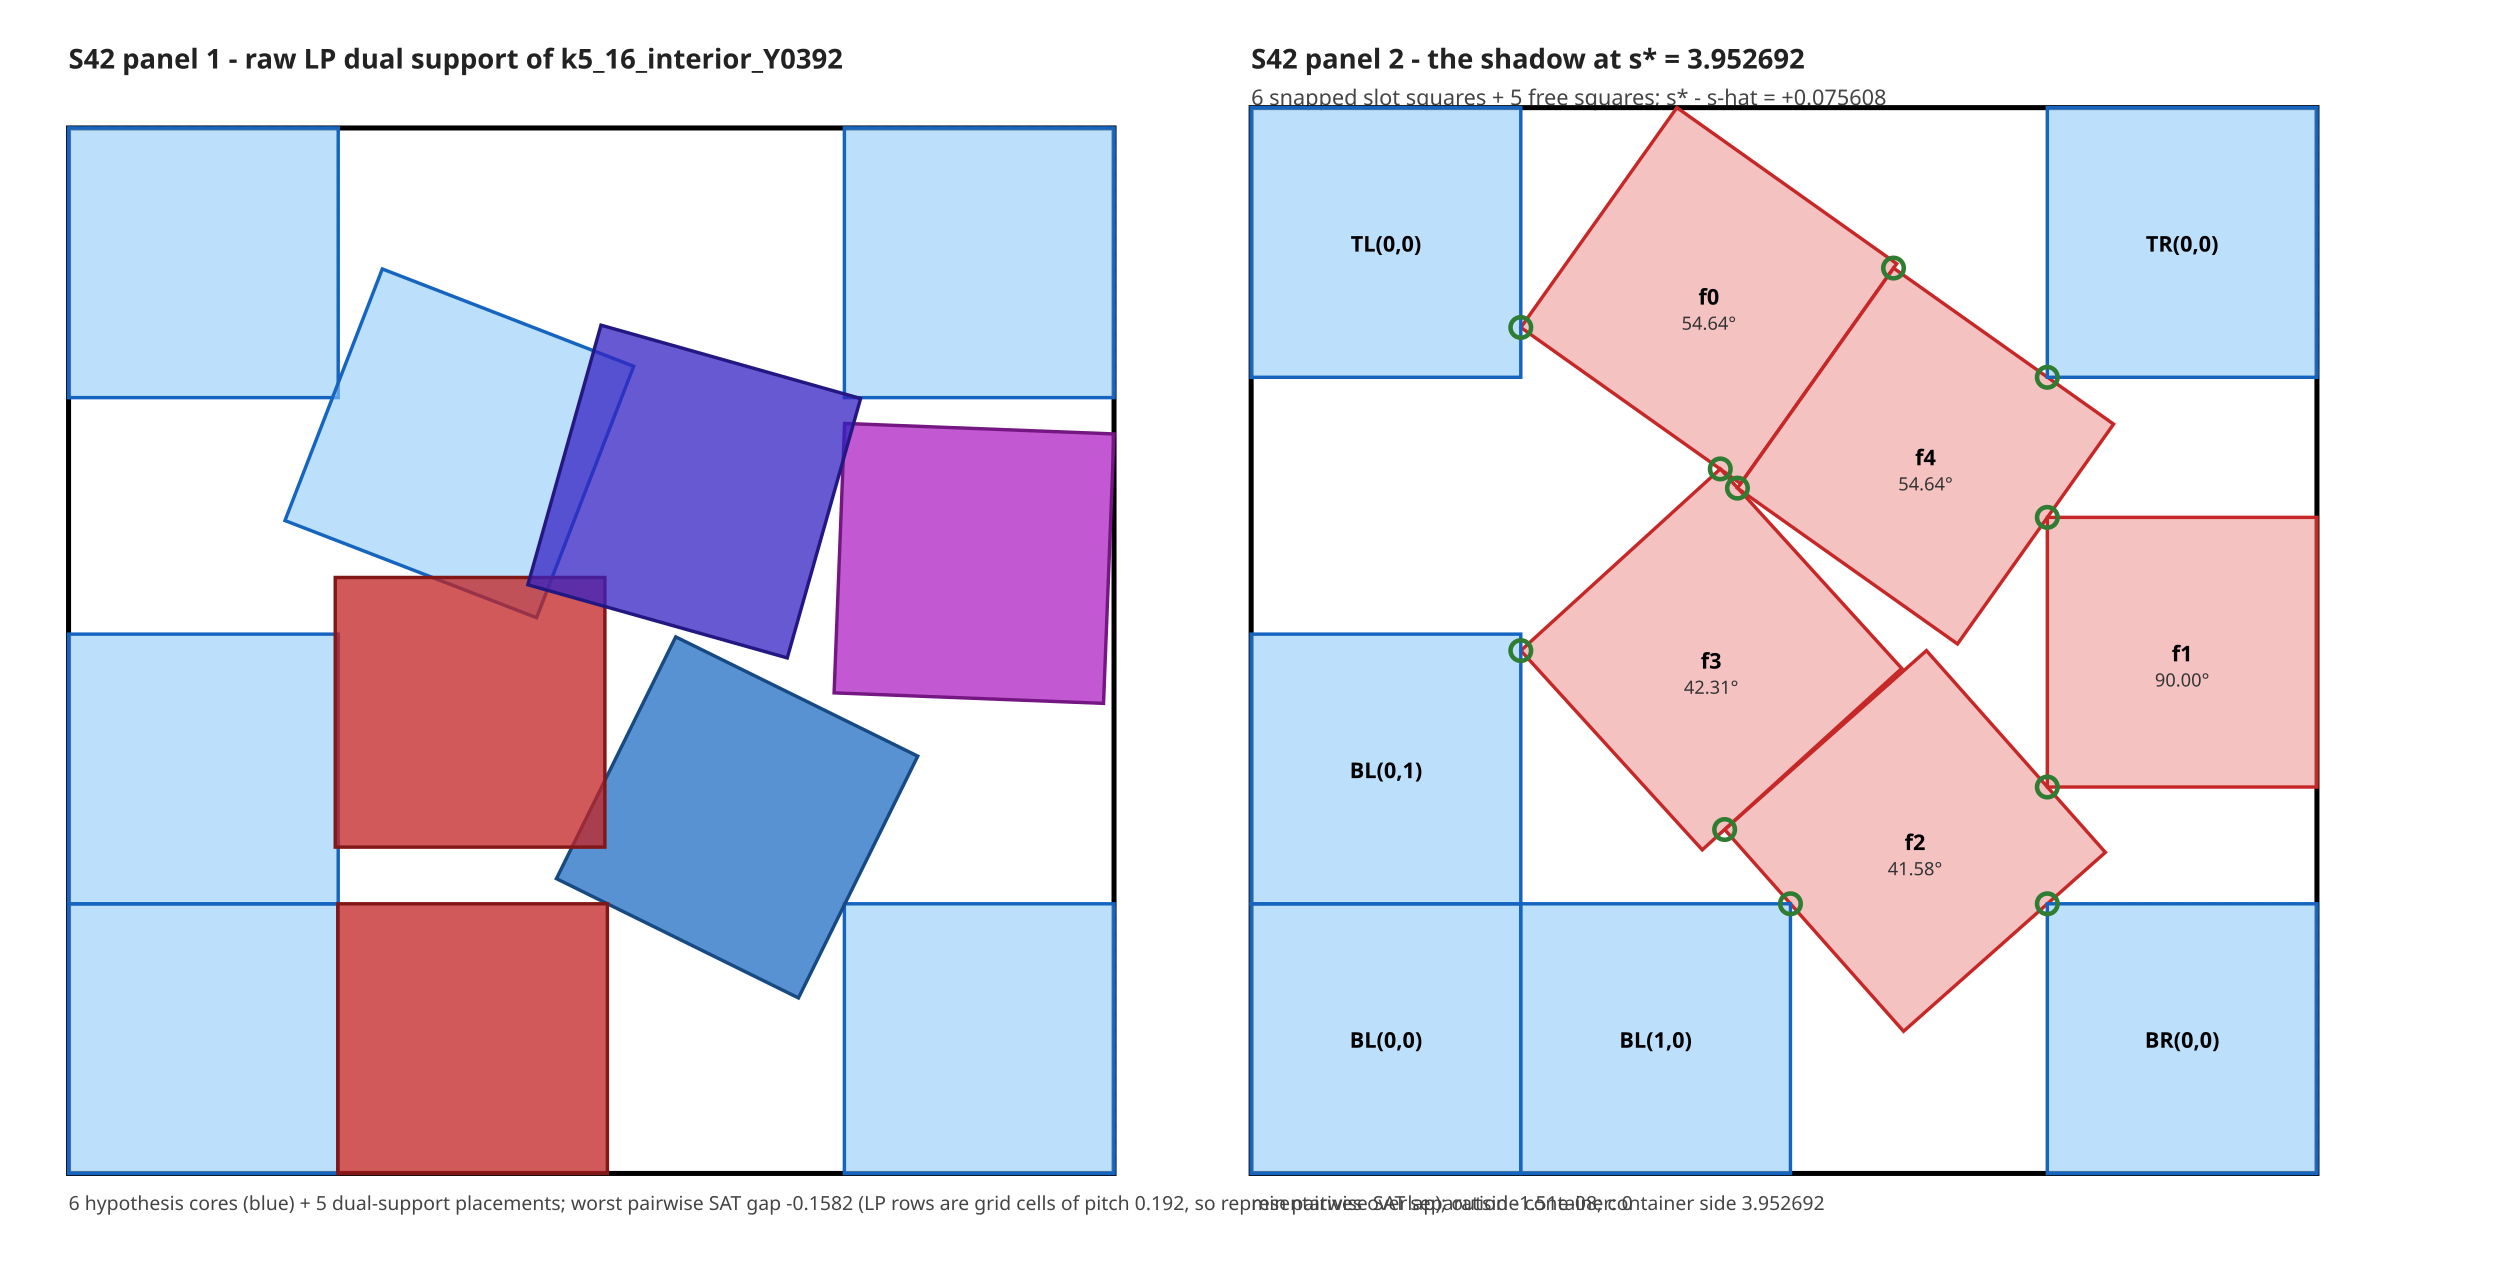
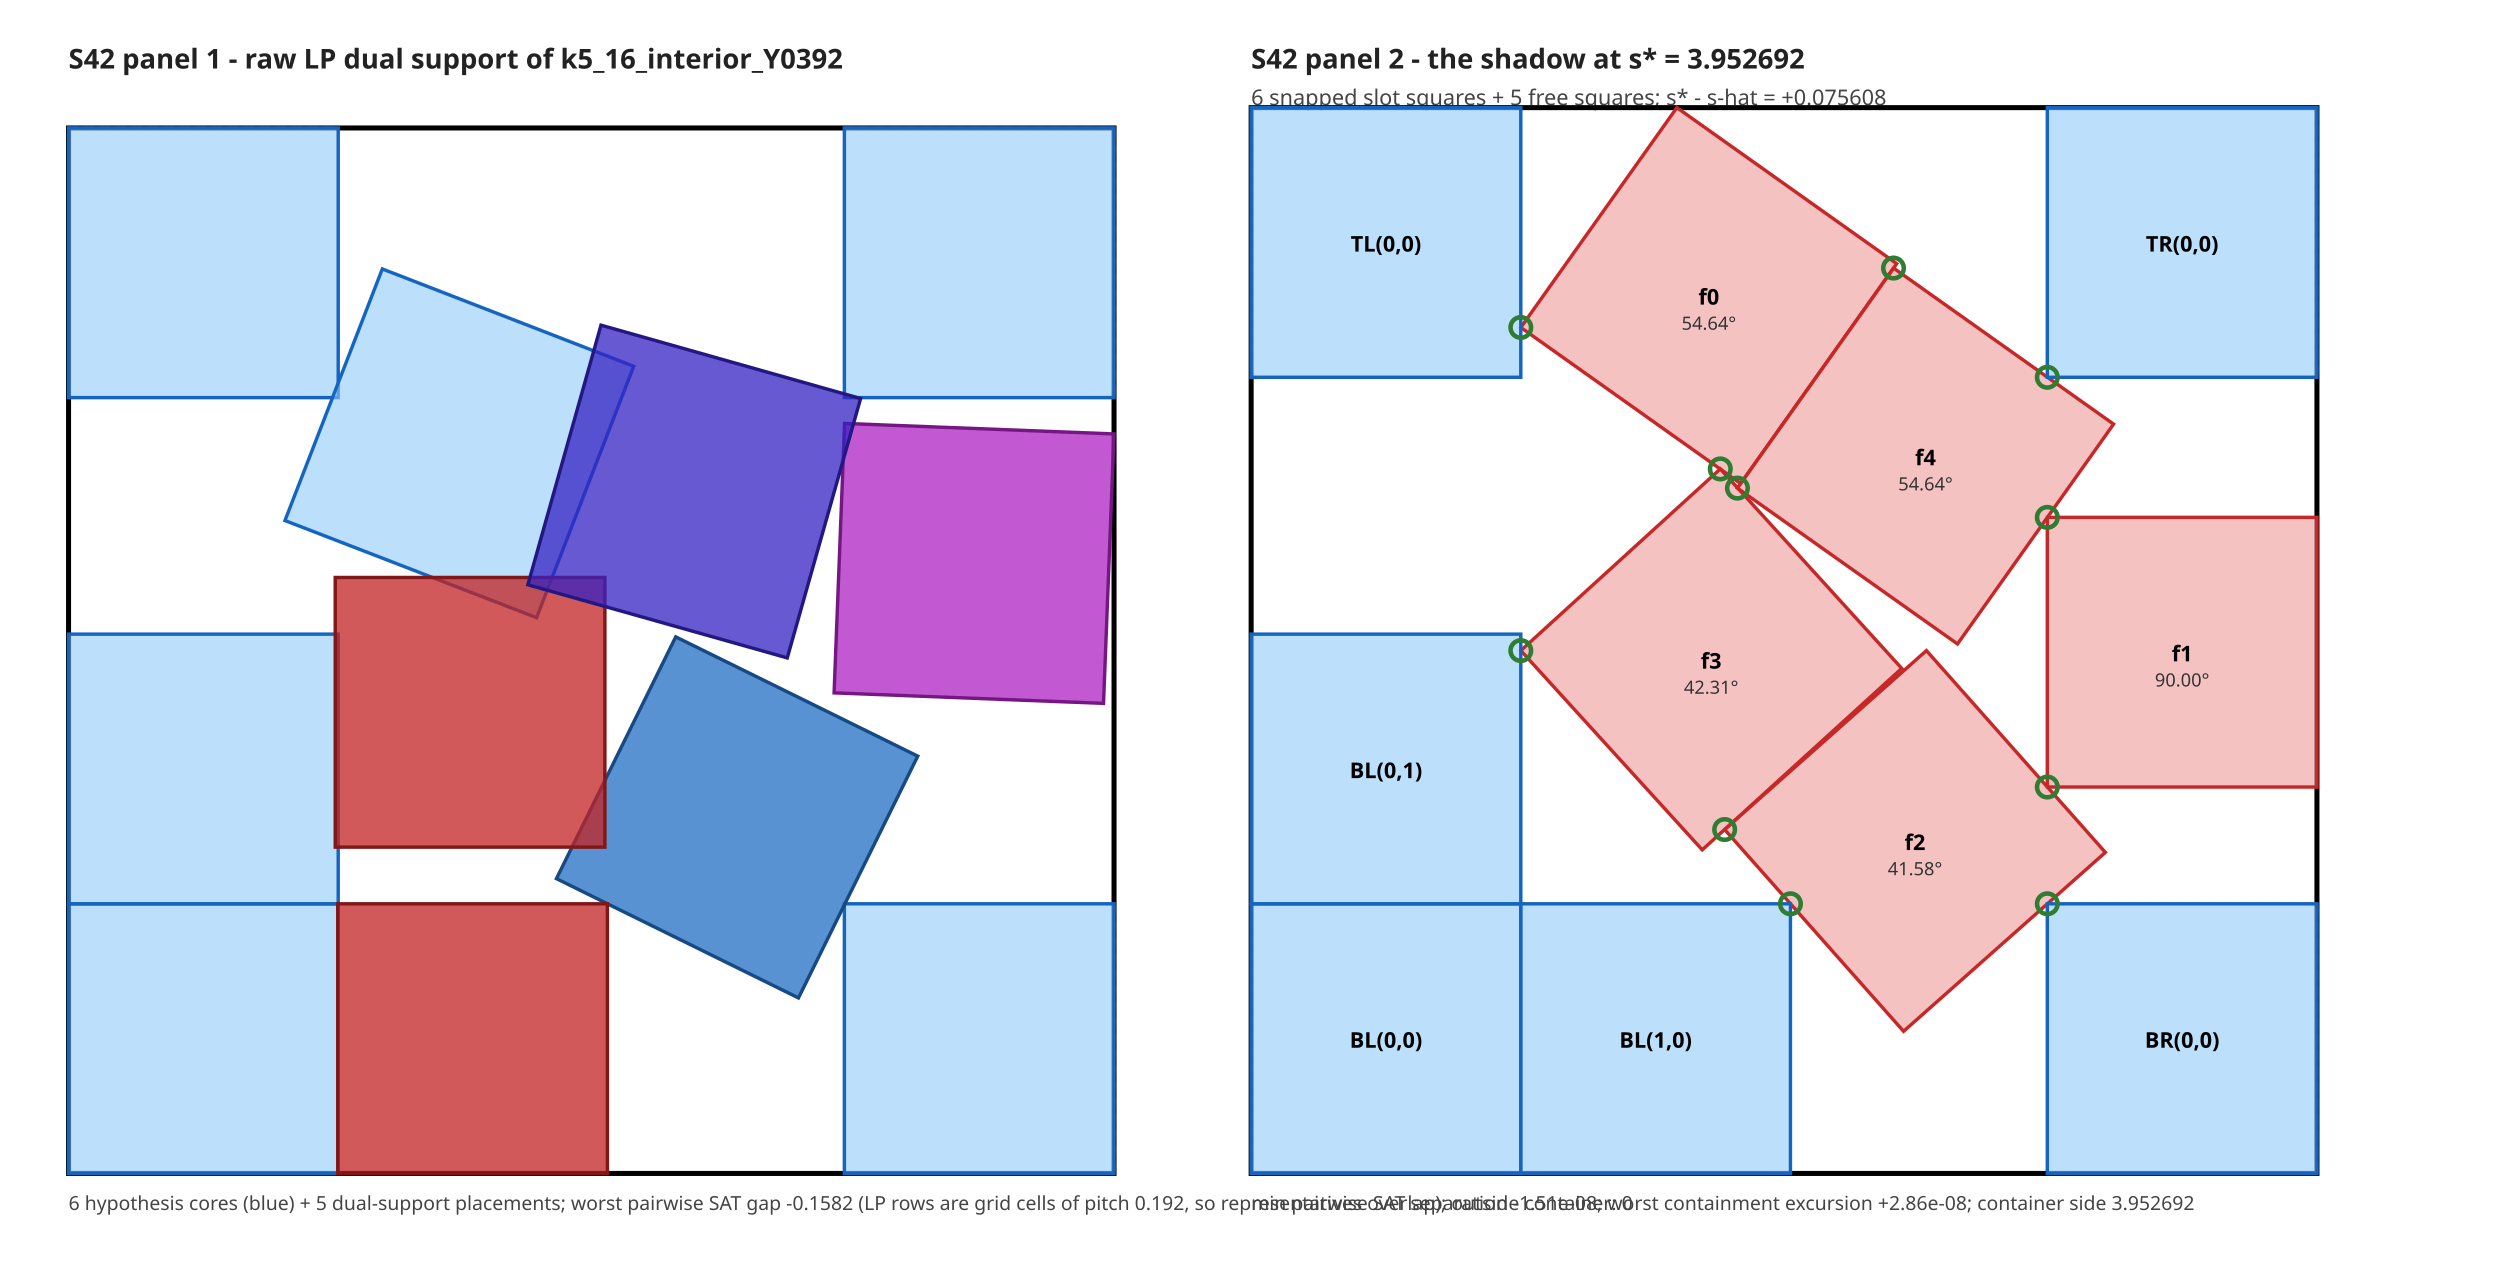
<svg xmlns="http://www.w3.org/2000/svg" width="1094" height="553" font-family="Segoe UI, sans-serif" style="background:#fff">
  <text x="30.0" y="30.0" font-size="12" fill="#222" text-anchor="start" font-weight="bold">S42 panel 1 - raw LP dual support of k5_16_interior_Y0392</text>
  <rect x="30" y="56.0" width="457.5" height="457.5" fill="none" stroke="#000" stroke-width="2.2" />
  <rect x="30.0" y="395.5" width="118" height="118" fill="none" stroke="#bbb" stroke-width="1" stroke-dasharray="4,3" />
  <rect x="369.5" y="395.5" width="118" height="118" fill="none" stroke="#bbb" stroke-width="1" stroke-dasharray="4,3" />
  <rect x="30.0" y="56.0" width="118" height="118" fill="none" stroke="#bbb" stroke-width="1" stroke-dasharray="4,3" />
  <rect x="369.5" y="56.0" width="118" height="118" fill="none" stroke="#bbb" stroke-width="1" stroke-dasharray="4,3" />
  <polygon points="30.0,513.5 148.0,513.5 148.0,395.5 30.0,395.5" fill="#90caf9" fill-opacity="0.60" stroke="#1565c0" stroke-width="1.5" />
  <polygon points="30.0,395.5 148.0,395.5 148.0,277.5 30.0,277.5" fill="#90caf9" fill-opacity="0.60" stroke="#1565c0" stroke-width="1.5" />
  <polygon points="30.0,174.0 148.0,174.0 148.0,56.0 30.0,56.0" fill="#90caf9" fill-opacity="0.60" stroke="#1565c0" stroke-width="1.5" />
  <polygon points="369.5,513.5 487.5,513.5 487.5,395.5 369.5,395.5" fill="#90caf9" fill-opacity="0.60" stroke="#1565c0" stroke-width="1.5" />
  <polygon points="369.5,174.0 487.5,174.0 487.5,56.0 369.5,56.0" fill="#90caf9" fill-opacity="0.60" stroke="#1565c0" stroke-width="1.5" />
  <polygon points="234.8,270.3 277.3,160.3 167.3,117.7 124.7,227.8" fill="#90caf9" fill-opacity="0.60" stroke="#1565c0" stroke-width="1.5" />
  <polygon points="482.9,307.8 487.5,189.9 369.6,185.3 365.0,303.2" fill="hsl(292,70%,45%)" fill-opacity="0.75" stroke="hsl(292,70%,30%)" stroke-width="1.5" />
  <polygon points="349.4,436.7 401.6,330.9 295.7,278.7 243.5,384.5" fill="hsl(212,70%,45%)" fill-opacity="0.75" stroke="hsl(212,70%,30%)" stroke-width="1.5" />
  <polygon points="265.8,513.5 265.8,395.5 147.8,395.5 147.8,513.5" fill="hsl(0,70%,45%)" fill-opacity="0.75" stroke="hsl(0,70%,30%)" stroke-width="1.5" />
  <polygon points="146.7,370.7 264.7,370.7 264.7,252.7 146.7,252.7" fill="hsl(0,70%,45%)" fill-opacity="0.75" stroke="hsl(0,70%,30%)" stroke-width="1.5" />
  <polygon points="344.5,287.9 376.6,174.4 263.0,142.3 231.0,255.9" fill="hsl(247,70%,45%)" fill-opacity="0.75" stroke="hsl(247,70%,30%)" stroke-width="1.5" />
  <text x="30.0" y="529.5" font-size="8.5" fill="#444" text-anchor="start">6 hypothesis cores (blue) + 5 dual-support placements; worst pairwise SAT gap -0.1582 (LP rows are grid cells of pitch 0.192, so representatives overlap); outside container: 0</text>
  <text x="547.5" y="30.0" font-size="12" fill="#222" text-anchor="start" font-weight="bold">S42 panel 2 - the shadow at s* = 3.952692</text>
  <text x="547.5" y="46.0" font-size="9.5" fill="#444" text-anchor="start">6 snapped slot squares + 5 free squares; s* - s-hat = +0.075608</text>
  <rect x="547.496" y="47.1" width="466.4" height="466.4" fill="none" stroke="#000" stroke-width="2.2" />
  <rect x="547.5" y="395.5" width="118" height="118" fill="none" stroke="#bbb" stroke-width="1" stroke-dasharray="4,3" />
  <rect x="895.9" y="395.5" width="118" height="118" fill="none" stroke="#bbb" stroke-width="1" stroke-dasharray="4,3" />
  <rect x="547.5" y="47.1" width="118" height="118" fill="none" stroke="#bbb" stroke-width="1" stroke-dasharray="4,3" />
  <rect x="895.9" y="47.1" width="118" height="118" fill="none" stroke="#bbb" stroke-width="1" stroke-dasharray="4,3" />
  <polygon points="761.7,211.6 830.0,115.4 733.8,47.1 665.5,143.3" fill="#ef9a9a" fill-opacity="0.60" stroke="#c62828" stroke-width="1.5" />
  <text x="747.8" y="133.3" font-size="9.5" fill="#000" text-anchor="middle" font-weight="bold">f0</text>
  <text x="747.8" y="144.3" font-size="8" fill="#333" text-anchor="middle">54.64°</text>
  <polygon points="1013.9,344.4 1013.9,226.4 895.9,226.4 895.9,344.4" fill="#ef9a9a" fill-opacity="0.60" stroke="#c62828" stroke-width="1.5" />
  <text x="954.9" y="289.4" font-size="9.5" fill="#000" text-anchor="middle" font-weight="bold">f1</text>
  <text x="954.9" y="300.4" font-size="8" fill="#333" text-anchor="middle">90.00°</text>
  <polygon points="833.0,451.3 921.3,373.0 843.0,284.7 754.7,363.0" fill="#ef9a9a" fill-opacity="0.60" stroke="#c62828" stroke-width="1.5" />
  <text x="838.0" y="372.0" font-size="9.5" fill="#000" text-anchor="middle" font-weight="bold">f2</text>
  <text x="838.0" y="383.0" font-size="8" fill="#333" text-anchor="middle">41.58°</text>
  <polygon points="665.5,284.7 744.9,371.9 832.2,292.5 752.8,205.2" fill="#ef9a9a" fill-opacity="0.60" stroke="#c62828" stroke-width="1.5" />
  <text x="748.8" y="292.6" font-size="9.5" fill="#000" text-anchor="middle" font-weight="bold">f3</text>
  <text x="748.8" y="303.6" font-size="8" fill="#333" text-anchor="middle">42.31°</text>
  <polygon points="856.6,281.8 924.9,185.6 828.6,117.3 760.3,213.6" fill="#ef9a9a" fill-opacity="0.60" stroke="#c62828" stroke-width="1.5" />
  <text x="842.6" y="203.6" font-size="9.5" fill="#000" text-anchor="middle" font-weight="bold">f4</text>
  <text x="842.6" y="214.6" font-size="8" fill="#333" text-anchor="middle">54.64°</text>
  <polygon points="547.5,513.5 665.5,513.5 665.5,395.5 547.5,395.5" fill="#90caf9" fill-opacity="0.60" stroke="#1565c0" stroke-width="1.5" />
  <text x="606.5" y="458.5" font-size="9.5" fill="#000" text-anchor="middle" font-weight="bold">BL(0,0)</text>
  <polygon points="547.5,395.5 665.5,395.5 665.5,277.5 547.5,277.5" fill="#90caf9" fill-opacity="0.60" stroke="#1565c0" stroke-width="1.5" />
  <text x="606.5" y="340.5" font-size="9.5" fill="#000" text-anchor="middle" font-weight="bold">BL(0,1)</text>
  <polygon points="665.5,513.5 783.5,513.5 783.5,395.5 665.5,395.5" fill="#90caf9" fill-opacity="0.60" stroke="#1565c0" stroke-width="1.5" />
  <text x="724.5" y="458.5" font-size="9.5" fill="#000" text-anchor="middle" font-weight="bold">BL(1,0)</text>
  <polygon points="895.9,513.5 1013.9,513.5 1013.9,395.5 895.9,395.5" fill="#90caf9" fill-opacity="0.60" stroke="#1565c0" stroke-width="1.5" />
  <text x="954.9" y="458.5" font-size="9.5" fill="#000" text-anchor="middle" font-weight="bold">BR(0,0)</text>
  <polygon points="547.5,165.1 665.5,165.1 665.5,47.1 547.5,47.1" fill="#90caf9" fill-opacity="0.60" stroke="#1565c0" stroke-width="1.5" />
  <text x="606.5" y="110.1" font-size="9.5" fill="#000" text-anchor="middle" font-weight="bold">TL(0,0)</text>
  <polygon points="895.9,165.1 1013.9,165.1 1013.9,47.1 895.9,47.1" fill="#90caf9" fill-opacity="0.60" stroke="#1565c0" stroke-width="1.5" />
  <text x="954.9" y="110.1" font-size="9.5" fill="#000" text-anchor="middle" font-weight="bold">TR(0,0)</text>
  <circle cx="752.8" cy="205.2" r="4.5" fill="none" stroke="#2e7d32" stroke-width="2" />
  <circle cx="828.6" cy="117.3" r="4.5" fill="none" stroke="#2e7d32" stroke-width="2" />
  <circle cx="665.5" cy="143.3" r="4.5" fill="none" stroke="#2e7d32" stroke-width="2" />
  <circle cx="895.9" cy="344.4" r="4.5" fill="none" stroke="#2e7d32" stroke-width="2" />
  <circle cx="895.9" cy="226.4" r="4.5" fill="none" stroke="#2e7d32" stroke-width="2" />
  <circle cx="754.7" cy="363.0" r="4.5" fill="none" stroke="#2e7d32" stroke-width="2" />
  <circle cx="783.5" cy="395.5" r="4.5" fill="none" stroke="#2e7d32" stroke-width="2" />
  <circle cx="895.9" cy="395.5" r="4.5" fill="none" stroke="#2e7d32" stroke-width="2" />
  <circle cx="760.3" cy="213.6" r="4.5" fill="none" stroke="#2e7d32" stroke-width="2" />
  <circle cx="665.5" cy="284.7" r="4.5" fill="none" stroke="#2e7d32" stroke-width="2" />
  <circle cx="895.9" cy="165.1" r="4.5" fill="none" stroke="#2e7d32" stroke-width="2" />
-   <text x="547.5" y="529.5" font-size="8.5" fill="#444" text-anchor="start">min pairwise SAT separation -1.51e-08; container side 3.952692</text>
+   <text x="547.5" y="529.5" font-size="8.5" fill="#444" text-anchor="start">min pairwise SAT separation -1.51e-08; worst containment excursion +2.86e-08; container side 3.952692</text>
</svg>
